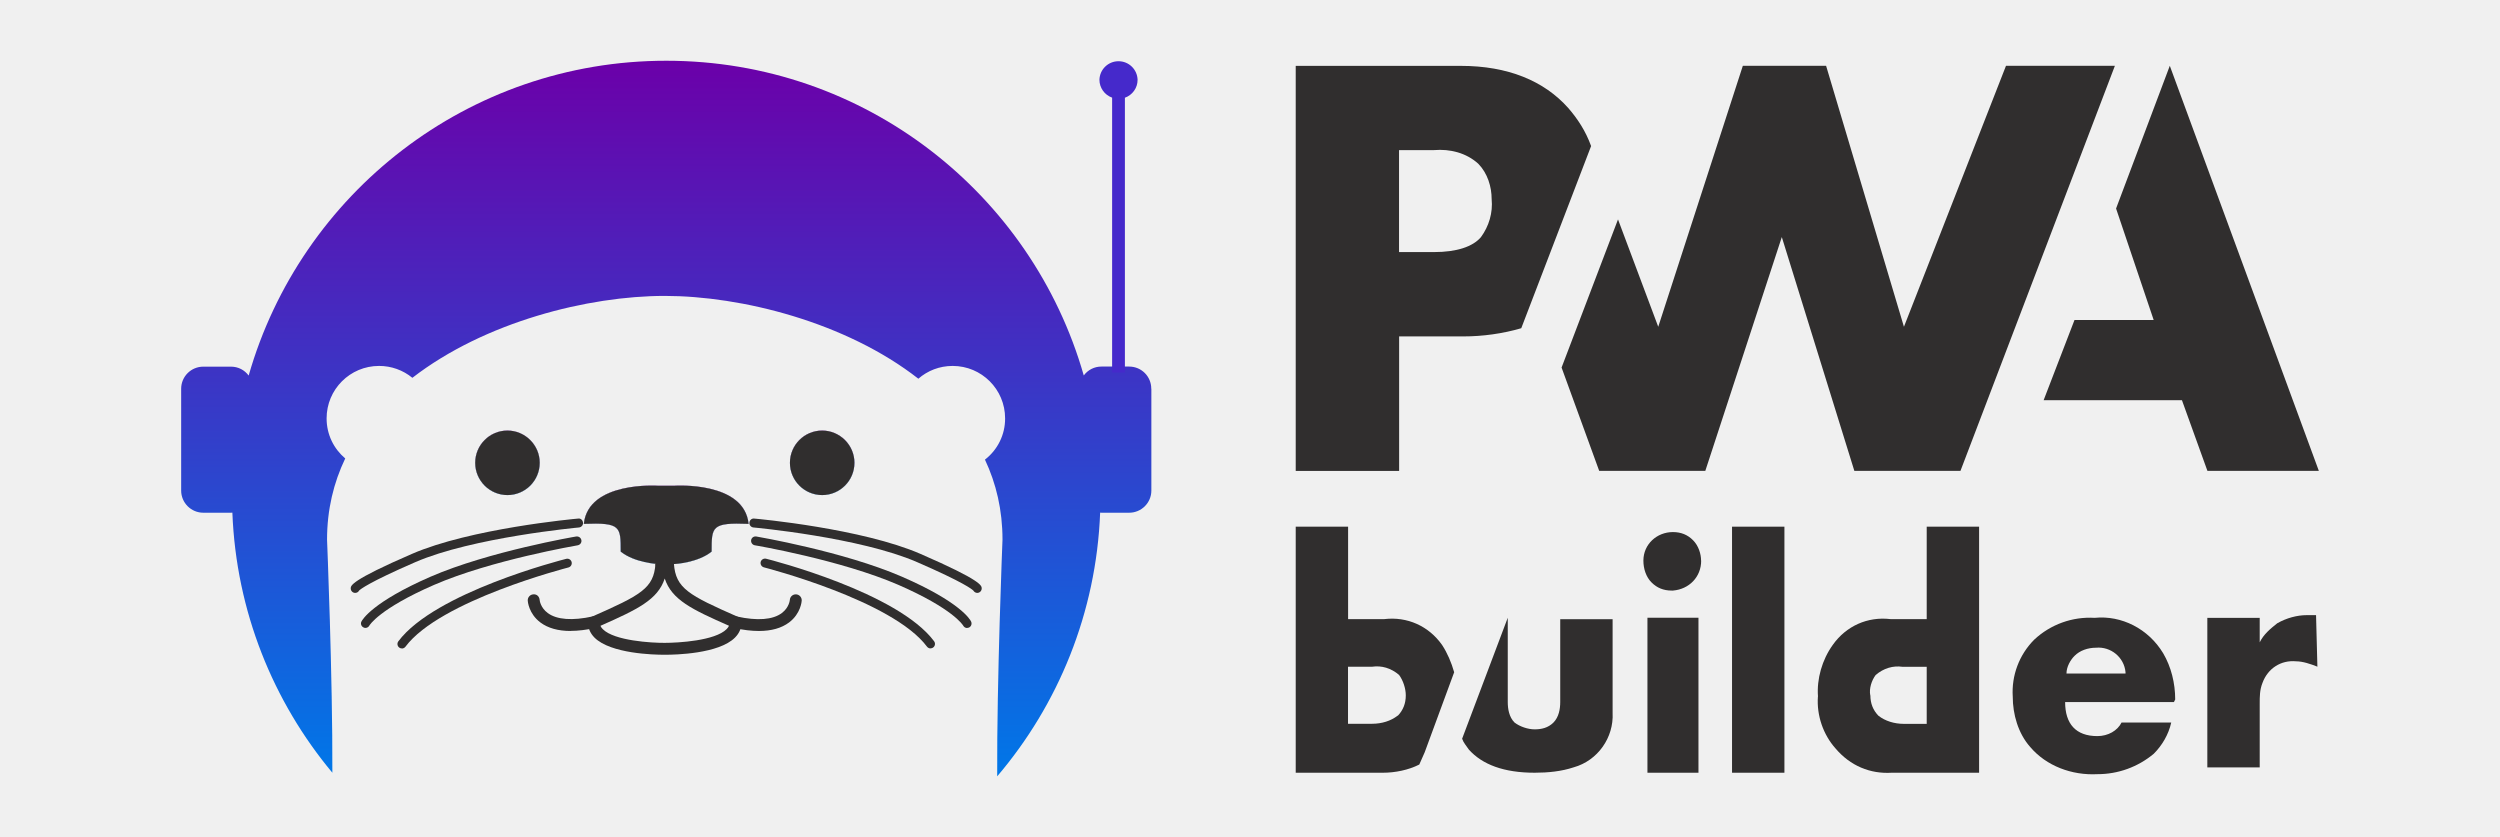
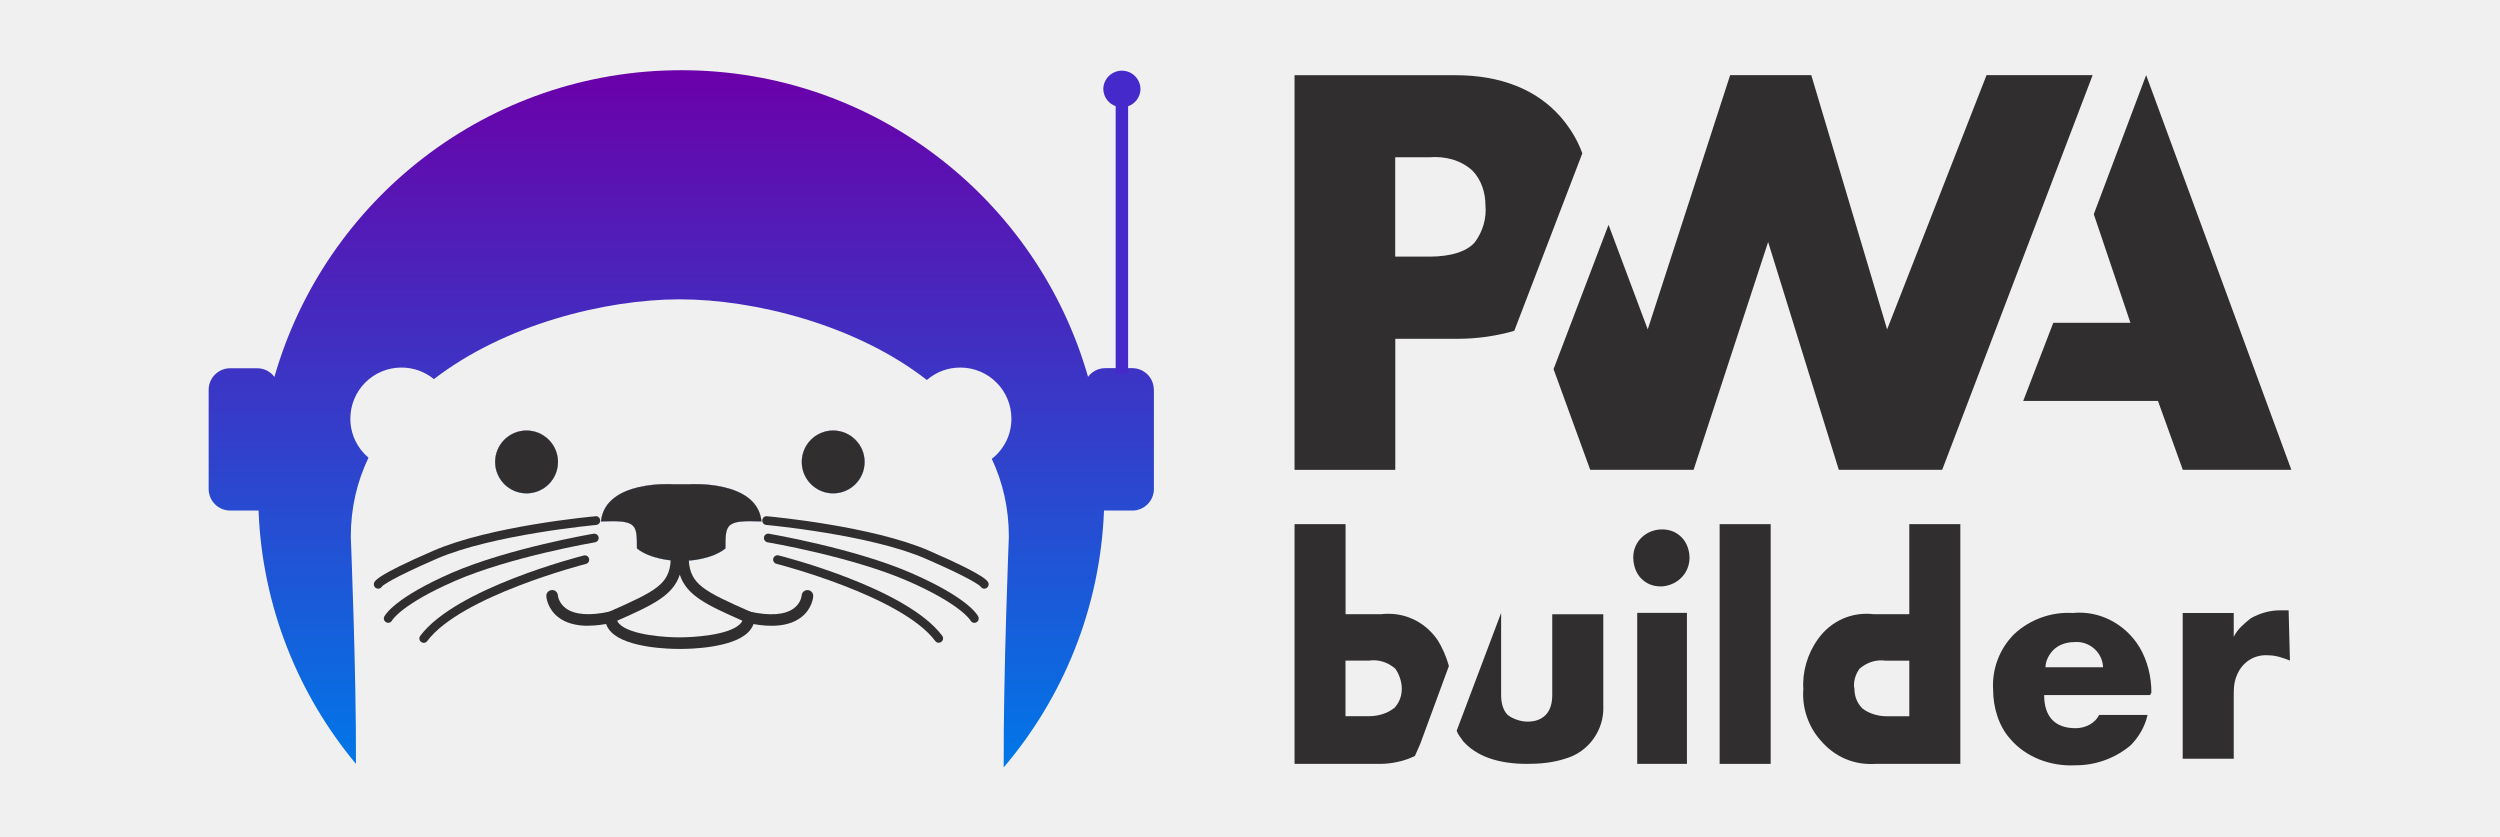
- <svg xmlns="http://www.w3.org/2000/svg" xmlns:xlink="http://www.w3.org/1999/xlink" id="Layer_1" version="1.1" viewBox="0 0 277.778 92.998">
-   <defs id="defs2">
-     <style id="style1">.cls-1{fill:url(#linear-gradient);}.cls-2{fill:#fff;}.cls-3{fill:#302e2e;}.cls-4{fill:#4529cb;}.cls-5{fill:url(#linear-gradient-3);}.cls-6{fill:url(#linear-gradient-4);}.cls-7{fill:url(#linear-gradient-2);}</style>
-     <linearGradient id="linear-gradient" x1="65.54" x2="65.54" y1="88.15" y2="8.64" gradientUnits="userSpaceOnUse">
-       <stop id="stop1" offset="0" stop-color="#0077e8" />
-       <stop id="stop2" offset="1" stop-color="#6b00a9" />
-     </linearGradient>
-     <linearGradient id="linear-gradient-2" x1="47.89" x2="47.89" y1="56.9" y2="49.72" xlink:href="#linear-gradient" />
-     <linearGradient id="linear-gradient-3" x1="65.54" x2="65.54" y1="64.57" y2="55.84" xlink:href="#linear-gradient" />
-     <linearGradient id="linear-gradient-4" x1="82.86" x2="82.86" y1="56.9" y2="49.72" xlink:href="#linear-gradient" />
-     <linearGradient id="linearGradient34" x1="65.54" x2="65.54" y1="88.15" y2="8.64" gradientUnits="userSpaceOnUse" xlink:href="#linear-gradient" />
-   </defs>
-   <g id="g34" transform="translate(8.489 -1.891)">
-     <path id="path2" d="M153.08 76.57c-.3-1.06-.75-2.12-1.34-3.02-1.49-2.11-3.88-3.17-6.41-2.87h-4.03V60.41h-5.82v27.34h9.7c1.34 0 2.83-.3 4.03-.91l.6-1.36 3.28-8.91zm-6.27 4.83c-.75.6-1.79.91-2.83.91h-2.69v-6.34h2.69c1.04-.15 2.09.15 2.98.91.45.6.75 1.51.75 2.27 0 .91-.3 1.66-.89 2.27z" class="cls-3" />
-     <path id="path3" d="M164.87 79.9c0 .76-.15 1.66-.75 2.27-.6.6-1.34.76-2.09.76-.75 0-1.64-.3-2.24-.76-.6-.6-.75-1.51-.75-2.27v-9.37l-5.07 13.44c.15.45.45.76.75 1.21 1.49 1.66 3.88 2.57 7.31 2.57 1.49 0 2.98-.15 4.33-.6 2.69-.75 4.47-3.32 4.33-6.04V70.69h-5.82z" class="cls-3" />
-     <path id="path4" d="M180.53 64.19c0 1.81-1.34 3.17-3.13 3.32h-.15c-.9 0-1.64-.3-2.24-.91-.6-.6-.9-1.51-.9-2.42 0-1.81 1.49-3.17 3.28-3.17.9 0 1.64.3 2.24.91.6.6.89 1.51.89 2.27zm-.3 23.56h-5.67V70.53h5.67z" class="cls-3" />
-     <path id="path5" d="M189.78 87.75h-5.82V60.41h5.82z" class="cls-3" />
-     <path id="path6" d="M193.51 79.29c-.15-1.96.45-4.08 1.64-5.74 1.49-2.11 3.88-3.17 6.41-2.87h4.03V60.41h5.82v27.34h-9.7c-2.39.15-4.62-.76-6.27-2.72-1.34-1.51-2.09-3.63-1.94-5.74zm5.82-.15c0 .91.3 1.66.89 2.27.75.6 1.79.91 2.83.91h2.54v-6.34h-2.69c-1.04-.15-2.09.15-2.98.91-.45.6-.75 1.51-.6 2.27z" class="cls-3" />
-     <path id="path7" d="M233.05 79.9h-12.08c0 2.42 1.19 3.78 3.58 3.78 1.19 0 2.24-.6 2.69-1.51h5.52c-.3 1.36-1.04 2.57-1.94 3.47a9.717 9.717 0 0 1-6.27 2.27c-2.83.15-5.67-.91-7.46-3.02-1.34-1.51-1.94-3.63-1.94-5.59a8.24 8.24 0 0 1 2.39-6.34 9.047 9.047 0 0 1 6.71-2.42c2.98-.3 5.97 1.21 7.61 3.93.89 1.51 1.34 3.32 1.34 5.14l-.15.3zm-5.37-3.32c-.15-1.66-1.64-2.87-3.28-2.72-.89 0-1.79.3-2.39.91-.45.45-.89 1.21-.89 1.96h6.56z" class="cls-3" />
-     <path id="path8" d="M249.01 75.97c-.75-.3-1.64-.6-2.39-.6-1.64-.15-3.13.76-3.73 2.42-.3.76-.3 1.51-.3 2.27v7.1h-5.82V70.54h5.82v2.72c.45-.91 1.19-1.51 1.94-2.11 1.04-.6 2.24-.91 3.28-.91h1.04l.15 5.74z" class="cls-3" />
-     <path id="path9" d="m232.6 9.2-5.97 15.86 4.18 12.39h-8.8l-3.43 8.91h15.37l2.83 7.85h12.38z" class="cls-3" />
-     <path id="path10" d="m214.4 9.2-11.34 29-8.65-29h-9.25l-9.4 29-4.47-11.93-6.27 16.46 4.18 11.48h11.79l8.5-25.98 8.06 25.98h11.79L226.5 9.2h-12.08z" class="cls-3" />
-     <path id="path11" d="M165.76 13.89c-2.69-3.02-6.71-4.68-11.93-4.68h-18.35v45.01h11.49V39.27h7.16c2.09 0 4.33-.3 6.41-.91l7.76-20.24c-.6-1.66-1.49-3.02-2.54-4.23zm-9.7 14.35c-.9 1.06-2.69 1.66-5.22 1.66h-3.88V18.57h3.88c1.79-.15 3.58.3 4.92 1.51 1.04 1.06 1.49 2.57 1.49 3.93.15 1.51-.3 3.02-1.19 4.23z" class="cls-3" />
-     <path id="path12" fill="url(#linearGradient34)" d="M119.44 45.09V56.4c0 1.36-1.11 2.46-2.46 2.46h-3.08c-.05 0-.09 0-.15-.01-.43 11.15-4.67 21.35-11.44 29.3-.05-10.61.59-26.3.59-26.3 0-3.28-.7-6.24-1.95-8.89a5.743 5.743 0 0 0 2.24-4.58c0-3.23-2.61-5.83-5.83-5.83-1.46 0-2.79.53-3.81 1.42-8.05-6.29-19.67-9.2-28.18-9.2-8.51 0-19.99 2.88-28.04 9.1a5.805 5.805 0 0 0-3.7-1.32c-3.23 0-5.83 2.61-5.83 5.83 0 1.79.8 3.38 2.07 4.45-1.29 2.69-2.02 5.69-2.02 9.02 0 0 .63 15.3.59 25.9-6.58-7.89-10.69-17.94-11.11-28.9-.05.01-.09.01-.15.01H14.1c-1.36 0-2.46-1.11-2.46-2.46V45.09c0-1.37 1.11-2.46 2.46-2.46h3.08c.8 0 1.51.38 1.96.99C24.92 23.41 43.5 8.64 65.54 8.64s40.62 14.77 46.39 34.97a2.42 2.42 0 0 1 1.96-.99h3.08c1.36 0 2.46 1.09 2.46 2.46z" class="cls-1" />
-     <g id="g33">
-       <path id="path13" fill="url(#linear-gradient-2)" d="M51.48 53.31a3.585 3.585 0 1 1-3.59-3.58c1.97 0 3.59 1.61 3.59 3.58z" class="cls-7" />
-       <path id="path14" fill="url(#linear-gradient-3)" d="M74.69 60.1c-4.11-.16-4.11.29-4.11 3.08-1.54 1.25-4.12 1.38-4.12 1.38H64.6s-2.57-.13-4.12-1.38c0-2.79 0-3.24-4.1-3.08.49-4.77 8.22-4.24 8.22-4.24h1.86s7.74-.53 8.23 4.24z" class="cls-5" />
-       <path id="path15" fill="url(#linear-gradient-4)" d="M86.45 53.31a3.585 3.585 0 1 1-3.59-3.58c1.97 0 3.59 1.61 3.59 3.58z" class="cls-6" />
-       <path id="path16" d="M51.48 53.31a3.585 3.585 0 1 1-3.59-3.58c1.97 0 3.59 1.61 3.59 3.58z" class="cls-2" />
-       <path id="path17" d="M65.49 74.64h-.25c-1 0-5.88-.1-7.68-1.91-.48-.49-.72-1.06-.71-1.71v-.42l.39-.17c5.48-2.42 6.92-3.16 7.1-5.91l.04-.61h1.97l.04.61c.2 2.75 1.64 3.5 7.11 5.91l.39.17v.42c.02.64-.22 1.22-.71 1.71-1.8 1.82-6.69 1.91-7.69 1.91zm-7.26-3.21c.05.13.14.25.26.37 1.28 1.29 5.42 1.53 6.87 1.52 1.5 0 5.61-.23 6.89-1.53.12-.12.2-.24.26-.37-4.11-1.81-6.36-2.88-7.14-5.25-.77 2.36-3.02 3.43-7.13 5.25z" class="cls-3" />
-       <path id="path18" d="M74.69 60.1c-4.11-.16-4.11.29-4.11 3.08-1.54 1.25-4.12 1.38-4.12 1.38H64.6s-2.57-.13-4.12-1.38c0-2.79 0-3.24-4.1-3.08.49-4.77 8.22-4.24 8.22-4.24h1.86s7.74-.53 8.23 4.24z" class="cls-2" />
-       <path id="path19" d="M86.45 53.31a3.585 3.585 0 1 1-3.59-3.58c1.97 0 3.59 1.61 3.59 3.58z" class="cls-2" />
-       <path id="path20" d="M51.48 53.31a3.585 3.585 0 1 1-3.59-3.58c1.97 0 3.59 1.61 3.59 3.58z" class="cls-3" />
-       <path id="path21" d="M86.45 53.31a3.585 3.585 0 1 1-3.59-3.58c1.97 0 3.59 1.61 3.59 3.58z" class="cls-3" />
-       <path id="path22" d="M30.97 67.77a.5.5 0 0 1-.49-.5c0-.31 0-.89 6.79-3.83 6.49-2.82 18-3.89 18.48-3.93.29-.05.51.18.54.45.03.27-.17.51-.45.54-.12.01-11.84 1.1-18.18 3.85-5.2 2.26-6.11 3.02-6.25 3.16-.08.16-.25.26-.44.26z" class="cls-3" />
-       <path id="path23" d="M32.11 71.66c-.08 0-.15-.02-.22-.06a.485.485 0 0 1-.22-.65c.11-.21 1.22-2.16 7.68-4.98 6.47-2.81 16.1-4.46 16.19-4.47.28-.03.52.14.57.41.05.27-.14.52-.41.57-.1.02-9.61 1.64-15.96 4.4-6.13 2.67-7.18 4.5-7.19 4.52a.49.49 0 0 1-.44.26z" class="cls-3" />
-       <path id="path24" d="M36.17 73.94a.493.493 0 0 1-.4-.79c4.06-5.43 18.08-9.02 18.67-9.17a.495.495 0 0 1 .24.96c-.14.04-14.28 3.66-18.12 8.81-.1.13-.25.2-.4.2z" class="cls-3" />
-       <path id="path25" d="M100.1 67.77c-.19 0-.35-.11-.44-.26-.14-.14-1.05-.9-6.25-3.16-6.34-2.76-18.06-3.84-18.18-3.85a.496.496 0 0 1-.45-.54c.02-.27.25-.49.54-.45.49.04 12 1.11 18.48 3.93 6.78 2.95 6.79 3.52 6.79 3.83a.5.5 0 0 1-.49.5z" class="cls-3" />
-       <path id="path26" d="M98.97 71.67c-.18 0-.35-.1-.44-.27-.03-.05-1.12-1.87-7.19-4.52-6.36-2.76-15.87-4.39-15.96-4.4a.504.504 0 0 1-.41-.57c.04-.27.29-.45.57-.41.1.02 9.72 1.66 16.19 4.47 6.47 2.81 7.58 4.76 7.68 4.98.12.24.02.54-.22.66-.07.03-.15.05-.22.05z" class="cls-3" />
-       <path id="path27" d="M94.91 73.94c-.15 0-.3-.07-.4-.2-3.85-5.15-17.98-8.77-18.12-8.81a.503.503 0 0 1-.36-.6c.07-.26.33-.42.6-.36.6.15 14.62 3.74 18.67 9.17a.493.493 0 0 1-.4.79z" class="cls-3" />
-       <path id="path28" d="M74.69 60.1c-4.11-.16-4.11.29-4.11 3.08-1.54 1.25-4.12 1.38-4.12 1.38H64.6s-2.57-.13-4.12-1.38c0-2.79 0-3.24-4.1-3.08.49-4.77 8.22-4.24 8.22-4.24h1.86s7.74-.53 8.23 4.24z" class="cls-3" />
-       <g id="g30">
-         <path id="path29" d="M54.91 72c-1.39 0-2.52-.32-3.36-.95-1.3-.98-1.4-2.36-1.4-2.42a.66.66 0 0 1 .62-.7c.39-.04.67.25.7.61 0 .05.09.87.91 1.47 1 .74 2.73.87 5 .37.36-.08.71.15.78.5.07.35-.15.71-.5.78-1 .22-1.92.33-2.74.33z" class="cls-3" />
-         <path id="path30" d="M65 65.22h-.07a.656.656 0 0 1-.58-.73c.02-.21.04-.44.04-.68 0-.36.29-.66.66-.66.37 0 .66.29.66.66 0 .29-.02.56-.04.82-.04.34-.32.59-.65.59z" class="cls-3" />
+ <svg xmlns="http://www.w3.org/2000/svg" xmlns:xlink="http://www.w3.org/1999/xlink" width="250" height="83.7" viewBox="0 0 300 100.44">
+   <g transform="translate(3.858 1.324)scale(1.05222)">
+     <defs id="defs2">
+       <linearGradient id="linear-gradient" x1="65.54" x2="65.54" y1="88.15" y2="8.64" gradientUnits="userSpaceOnUse">
+         <stop id="stop1" offset="0" stop-color="#0077e8" />
+         <stop id="stop2" offset="1" stop-color="#6b00a9" />
+       </linearGradient>
+       <linearGradient xlink:href="#linear-gradient" id="linear-gradient-2" x1="47.89" x2="47.89" y1="56.9" y2="49.72" />
+       <linearGradient xlink:href="#linear-gradient" id="linear-gradient-3" x1="65.54" x2="65.54" y1="64.57" y2="55.84" />
+       <linearGradient xlink:href="#linear-gradient" id="linear-gradient-4" x1="82.86" x2="82.86" y1="56.9" y2="49.72" />
+       <linearGradient xlink:href="#linear-gradient" id="linearGradient34" x1="65.54" x2="65.54" y1="88.15" y2="8.64" gradientUnits="userSpaceOnUse" />
+       <style id="style1">.cls-2{fill:#fff}.cls-3{fill:#302e2e}</style>
+     </defs>
+     <g id="g34" transform="translate(8.489 -1.891)">
+       <path id="path2" d="M153.08 76.57c-.3-1.06-.75-2.12-1.34-3.02-1.49-2.11-3.88-3.17-6.41-2.87h-4.03V60.41h-5.82v27.34h9.7c1.34 0 2.83-.3 4.03-.91l.6-1.36 3.28-8.91zm-6.27 4.83c-.75.6-1.79.91-2.83.91h-2.69v-6.34h2.69c1.04-.15 2.09.15 2.98.91.45.6.75 1.51.75 2.27 0 .91-.3 1.66-.89 2.27z" class="cls-3" />
+       <path id="path3" d="M164.87 79.9c0 .76-.15 1.66-.75 2.27-.6.6-1.34.76-2.09.76s-1.64-.3-2.24-.76c-.6-.6-.75-1.51-.75-2.27v-9.37l-5.07 13.44c.15.45.45.76.75 1.21 1.49 1.66 3.88 2.57 7.31 2.57 1.49 0 2.98-.15 4.33-.6 2.69-.75 4.47-3.32 4.33-6.04V70.69h-5.82z" class="cls-3" />
+       <path id="path4" d="M180.53 64.19c0 1.81-1.34 3.17-3.13 3.32h-.15c-.9 0-1.64-.3-2.24-.91-.6-.6-.9-1.51-.9-2.42 0-1.81 1.49-3.17 3.28-3.17.9 0 1.64.3 2.24.91.6.6.89 1.51.89 2.27zm-.3 23.56h-5.67V70.53h5.67z" class="cls-3" />
+       <path id="path5" d="M189.78 87.75h-5.82V60.41h5.82z" class="cls-3" />
+       <path id="path6" d="M193.51 79.29c-.15-1.96.45-4.08 1.64-5.74 1.49-2.11 3.88-3.17 6.41-2.87h4.03V60.41h5.82v27.34h-9.7c-2.39.15-4.62-.76-6.27-2.72-1.34-1.51-2.09-3.63-1.94-5.74zm5.82-.15c0 .91.3 1.66.89 2.27.75.6 1.79.91 2.83.91h2.54v-6.34h-2.69c-1.04-.15-2.09.15-2.98.91-.45.6-.75 1.51-.6 2.27z" class="cls-3" />
+       <path id="path7" d="M233.05 79.9h-12.08c0 2.42 1.19 3.78 3.58 3.78 1.19 0 2.24-.6 2.69-1.51h5.52c-.3 1.36-1.04 2.57-1.94 3.47a9.72 9.72 0 0 1-6.27 2.27c-2.83.15-5.67-.91-7.46-3.02-1.34-1.51-1.94-3.63-1.94-5.59a8.24 8.24 0 0 1 2.39-6.34 9.05 9.05 0 0 1 6.71-2.42c2.98-.3 5.97 1.21 7.61 3.93.89 1.51 1.34 3.32 1.34 5.14l-.15.3zm-5.37-3.32c-.15-1.66-1.64-2.87-3.28-2.72-.89 0-1.79.3-2.39.91-.45.45-.89 1.21-.89 1.96h6.56z" class="cls-3" />
+       <path id="path8" d="M249.01 75.97c-.75-.3-1.64-.6-2.39-.6-1.64-.15-3.13.76-3.73 2.42-.3.76-.3 1.51-.3 2.27v7.1h-5.82V70.54h5.82v2.72c.45-.91 1.19-1.51 1.94-2.11 1.04-.6 2.24-.91 3.28-.91h1.04l.15 5.74z" class="cls-3" />
+       <path id="path9" d="m232.6 9.2-5.97 15.86 4.18 12.39h-8.8l-3.43 8.91h15.37l2.83 7.85h12.38z" class="cls-3" />
+       <path id="path10" d="m214.4 9.2-11.34 29-8.65-29h-9.25l-9.4 29-4.47-11.93-6.27 16.46 4.18 11.48h11.79l8.5-25.98 8.06 25.98h11.79L226.5 9.2h-12.08z" class="cls-3" />
+       <path id="path11" d="M165.76 13.89c-2.69-3.02-6.71-4.68-11.93-4.68h-18.35v45.01h11.49V39.27h7.16c2.09 0 4.33-.3 6.41-.91l7.76-20.24c-.6-1.66-1.49-3.02-2.54-4.23m-9.7 14.35c-.9 1.06-2.69 1.66-5.22 1.66h-3.88V18.57h3.88c1.79-.15 3.58.3 4.92 1.51 1.04 1.06 1.49 2.57 1.49 3.93.15 1.51-.3 3.02-1.19 4.23" class="cls-3" />
+       <path id="path12" d="M119.44 45.09V56.4c0 1.36-1.11 2.46-2.46 2.46h-3.08c-.05 0-.09 0-.15-.01-.43 11.15-4.67 21.35-11.44 29.3-.05-10.61.59-26.3.59-26.3 0-3.28-.7-6.24-1.95-8.89a5.74 5.74 0 0 0 2.24-4.58c0-3.23-2.61-5.83-5.83-5.83-1.46 0-2.79.53-3.81 1.42-8.05-6.29-19.67-9.2-28.18-9.2s-19.99 2.88-28.04 9.1a5.8 5.8 0 0 0-3.7-1.32c-3.23 0-5.83 2.61-5.83 5.83 0 1.79.8 3.38 2.07 4.45-1.29 2.69-2.02 5.69-2.02 9.02 0 0 .63 15.3.59 25.9-6.58-7.89-10.69-17.94-11.11-28.9-.05.01-.09.01-.15.01H14.1c-1.36 0-2.46-1.11-2.46-2.46V45.09c0-1.37 1.11-2.46 2.46-2.46h3.08c.8 0 1.51.38 1.96.99C24.92 23.41 43.5 8.64 65.54 8.64s40.62 14.77 46.39 34.97a2.42 2.42 0 0 1 1.96-.99h3.08c1.36 0 2.46 1.09 2.46 2.46z" style="fill:url(#linear-gradient)" />
+       <g id="g33">
+         <path id="path13" d="M51.48 53.31a3.585 3.585 0 1 1-3.59-3.58c1.97 0 3.59 1.61 3.59 3.58" style="fill:url(#linear-gradient-2)" />
+         <path id="path14" d="M74.69 60.1c-4.11-.16-4.11.29-4.11 3.08-1.54 1.25-4.12 1.38-4.12 1.38H64.6s-2.57-.13-4.12-1.38c0-2.79 0-3.24-4.1-3.08.49-4.77 8.22-4.24 8.22-4.24h1.86s7.74-.53 8.23 4.24" style="fill:url(#linear-gradient-3)" />
+         <path id="path15" d="M86.45 53.31a3.585 3.585 0 1 1-3.59-3.58c1.97 0 3.59 1.61 3.59 3.58" style="fill:url(#linear-gradient-4)" />
+         <path id="path16" d="M51.48 53.31a3.585 3.585 0 1 1-3.59-3.58c1.97 0 3.59 1.61 3.59 3.58" class="cls-2" />
+         <path id="path17" d="M65.49 74.64h-.25c-1 0-5.88-.1-7.68-1.91-.48-.49-.72-1.06-.71-1.71v-.42l.39-.17c5.48-2.42 6.92-3.16 7.1-5.91l.04-.61h1.97l.04.61c.2 2.75 1.64 3.5 7.11 5.91l.39.17v.42c.02.64-.22 1.22-.71 1.71-1.8 1.82-6.69 1.91-7.69 1.91m-7.26-3.21c.05.13.14.25.26.37 1.28 1.29 5.42 1.53 6.87 1.52 1.5 0 5.61-.23 6.89-1.53.12-.12.2-.24.26-.37-4.11-1.81-6.36-2.88-7.14-5.25-.77 2.36-3.02 3.43-7.13 5.25z" class="cls-3" />
+         <path id="path18" d="M74.69 60.1c-4.11-.16-4.11.29-4.11 3.08-1.54 1.25-4.12 1.38-4.12 1.38H64.6s-2.57-.13-4.12-1.38c0-2.79 0-3.24-4.1-3.08.49-4.77 8.22-4.24 8.22-4.24h1.86s7.74-.53 8.23 4.24" class="cls-2" />
+         <path id="path19" d="M86.45 53.31a3.585 3.585 0 1 1-3.59-3.58c1.97 0 3.59 1.61 3.59 3.58" class="cls-2" />
+         <path id="path20" d="M51.48 53.31a3.585 3.585 0 1 1-3.59-3.58c1.97 0 3.59 1.61 3.59 3.58" class="cls-3" />
+         <path id="path21" d="M86.45 53.31a3.585 3.585 0 1 1-3.59-3.58c1.97 0 3.59 1.61 3.59 3.58" class="cls-3" />
+         <path id="path22" d="M30.97 67.77a.5.5 0 0 1-.49-.5c0-.31 0-.89 6.79-3.83 6.49-2.82 18-3.89 18.48-3.93.29-.05.51.18.54.45s-.17.51-.45.54c-.12.01-11.84 1.1-18.18 3.85-5.2 2.26-6.11 3.02-6.25 3.16-.08.16-.25.26-.44.26" class="cls-3" />
+         <path id="path23" d="M32.11 71.66c-.08 0-.15-.02-.22-.06a.485.485 0 0 1-.22-.65c.11-.21 1.22-2.16 7.68-4.98 6.47-2.81 16.1-4.46 16.19-4.47.28-.03.52.14.57.41s-.14.52-.41.57c-.1.02-9.61 1.64-15.96 4.4-6.13 2.67-7.18 4.5-7.19 4.52a.49.49 0 0 1-.44.26" class="cls-3" />
+         <path id="path24" d="M36.17 73.94a.493.493 0 0 1-.4-.79c4.06-5.43 18.08-9.02 18.67-9.17a.495.495 0 0 1 .24.96c-.14.04-14.28 3.66-18.12 8.81-.1.13-.25.2-.4.2z" class="cls-3" />
+         <path id="path25" d="M100.1 67.77c-.19 0-.35-.11-.44-.26-.14-.14-1.05-.9-6.25-3.16-6.34-2.76-18.06-3.84-18.18-3.85a.496.496 0 0 1-.45-.54c.02-.27.25-.49.54-.45.49.04 12 1.11 18.48 3.93 6.78 2.95 6.79 3.52 6.79 3.83a.5.5 0 0 1-.49.5" class="cls-3" />
+         <path id="path26" d="M98.97 71.67c-.18 0-.35-.1-.44-.27-.03-.05-1.12-1.87-7.19-4.52-6.36-2.76-15.87-4.39-15.96-4.4a.504.504 0 0 1-.41-.57c.04-.27.29-.45.57-.41.1.02 9.72 1.66 16.19 4.47s7.58 4.76 7.68 4.98c.12.24.02.54-.22.66-.07.03-.15.05-.22.05z" class="cls-3" />
+         <path id="path27" d="M94.91 73.94c-.15 0-.3-.07-.4-.2-3.85-5.15-17.98-8.77-18.12-8.81a.503.503 0 0 1-.36-.6c.07-.26.33-.42.6-.36.6.15 14.62 3.74 18.67 9.17a.493.493 0 0 1-.4.79z" class="cls-3" />
+         <path id="path28" d="M74.69 60.1c-4.11-.16-4.11.29-4.11 3.08-1.54 1.25-4.12 1.38-4.12 1.38H64.6s-2.57-.13-4.12-1.38c0-2.79 0-3.24-4.1-3.08.49-4.77 8.22-4.24 8.22-4.24h1.86s7.74-.53 8.23 4.24" class="cls-3" />
+         <g id="g30">
+           <path id="path29" d="M54.91 72c-1.39 0-2.52-.32-3.36-.95-1.3-.98-1.4-2.36-1.4-2.42a.66.66 0 0 1 .62-.7c.39-.04.67.25.7.61 0 .05.09.87.91 1.47 1 .74 2.73.87 5 .37.36-.08.71.15.78.5s-.15.71-.5.78c-1 .22-1.92.33-2.74.33z" class="cls-3" />
+           <path id="path30" d="M65 65.22h-.07a.656.656 0 0 1-.58-.73c.02-.21.04-.44.04-.68 0-.36.29-.66.66-.66s.66.29.66.66c0 .29-.02.56-.04.82-.04.34-.32.59-.65.59z" class="cls-3" />
+         </g>
+         <g id="g32">
+           <path id="path31" d="M75.83 72q-1.23 0-2.73-.33a.66.66 0 0 1-.5-.78c.08-.35.43-.58.78-.5 2.27.5 4.01.37 5.01-.39.81-.61.88-1.44.88-1.45a.661.661 0 1 1 1.32.08c0 .06-.1 1.44-1.4 2.42-.84.63-1.96.95-3.35.95z" class="cls-3" />
+           <path id="path32" d="M65.74 65.22c-.35 0-.64-.27-.66-.62-.01-.25-.03-.51-.03-.79 0-.36.29-.66.66-.66s.66.29.66.66c0 .25.01.49.02.71.02.36-.26.67-.62.69h-.04z" class="cls-3" />
+         </g>
      </g>
-       <g id="g32">
-         <path id="path31" d="M75.83 72c-.82 0-1.73-.11-2.73-.33a.659.659 0 0 1-.5-.78c.08-.35.43-.58.78-.5 2.27.5 4.01.37 5.01-.39.81-.61.88-1.44.88-1.45a.661.661 0 1 1 1.32.08c0 .06-.1 1.44-1.4 2.42-.84.63-1.96.95-3.35.95z" class="cls-3" />
-         <path id="path32" d="M65.74 65.22c-.35 0-.64-.27-.66-.62-.01-.25-.03-.51-.03-.79 0-.36.29-.66.66-.66.37 0 .66.29.66.66 0 .25.01.49.02.71.02.36-.26.67-.62.69h-.04z" class="cls-3" />
-       </g>
+       <path id="path33" d="M117.91 10.76c0 .92-.59 1.7-1.41 1.99v30.54h-1.42V12.74a2.11 2.11 0 0 1-1.41-1.99 2.121 2.121 0 0 1 4.24 0z" style="fill:#4529cb" />
    </g>
-     <path id="path33" d="M117.91 10.76c0 .92-.59 1.7-1.41 1.99v30.54h-1.42V12.74a2.112 2.112 0 0 1-1.41-1.99 2.121 2.121 0 0 1 4.24 0z" class="cls-4" />
  </g>
</svg>
